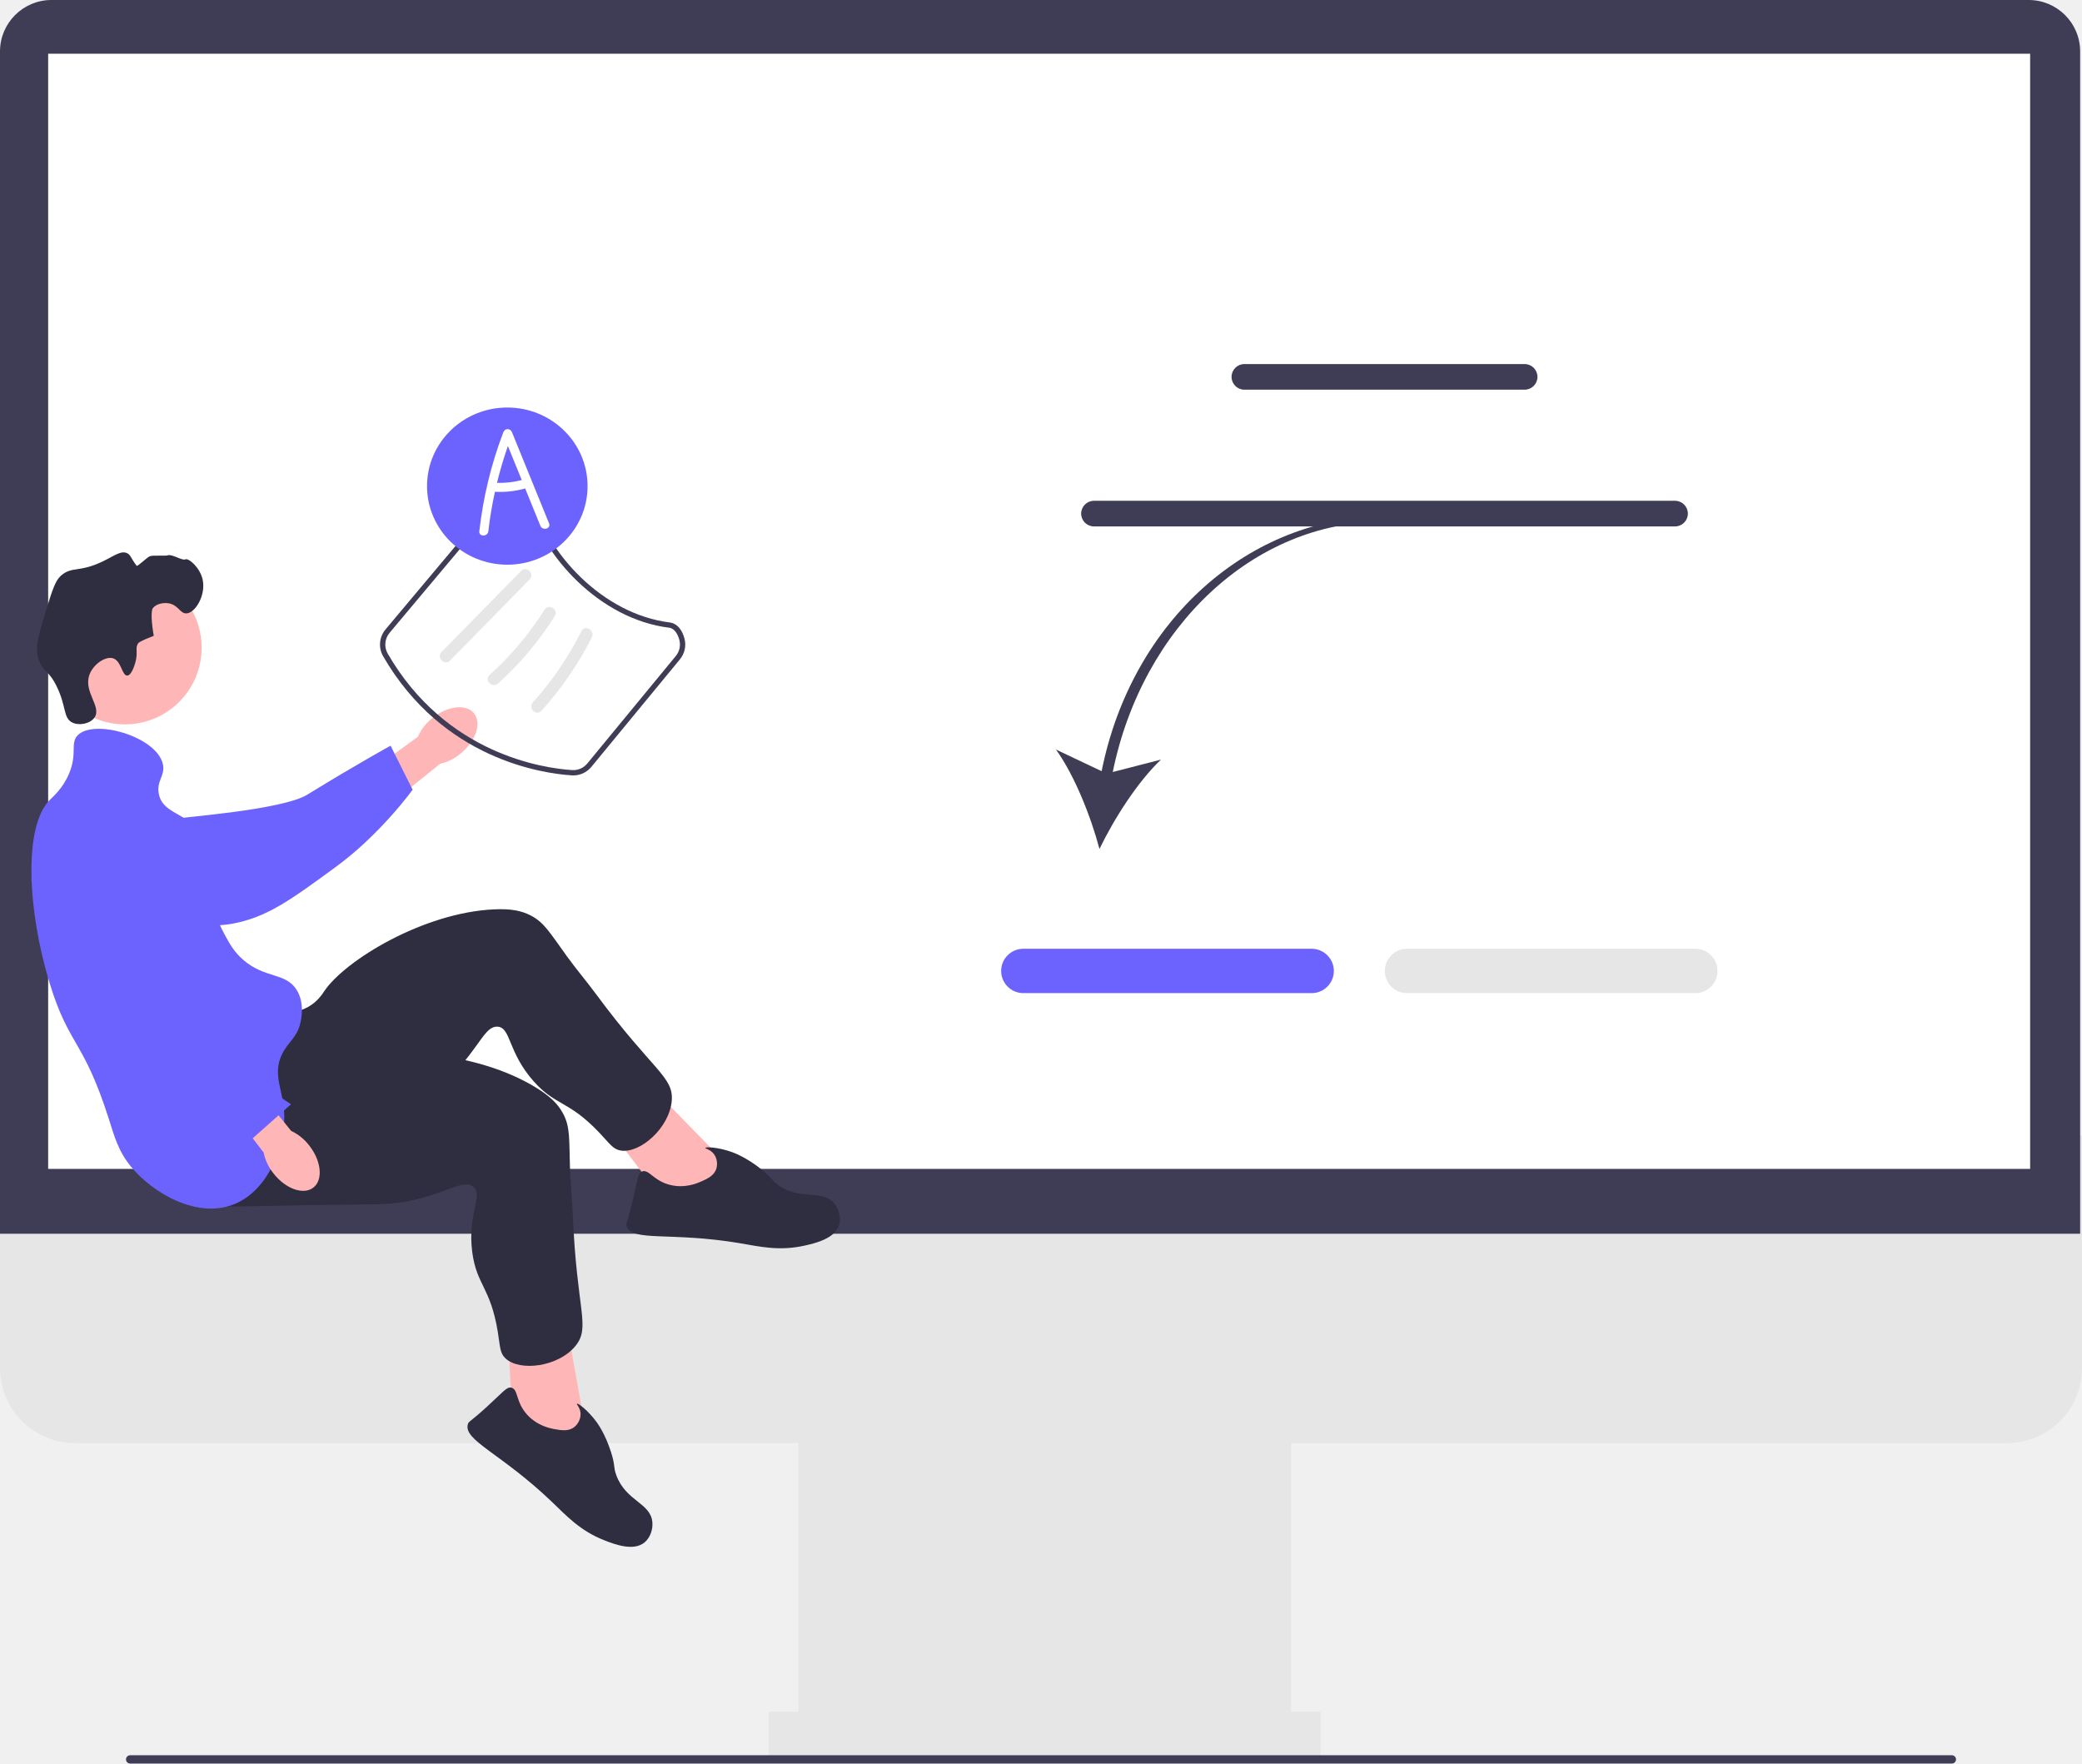
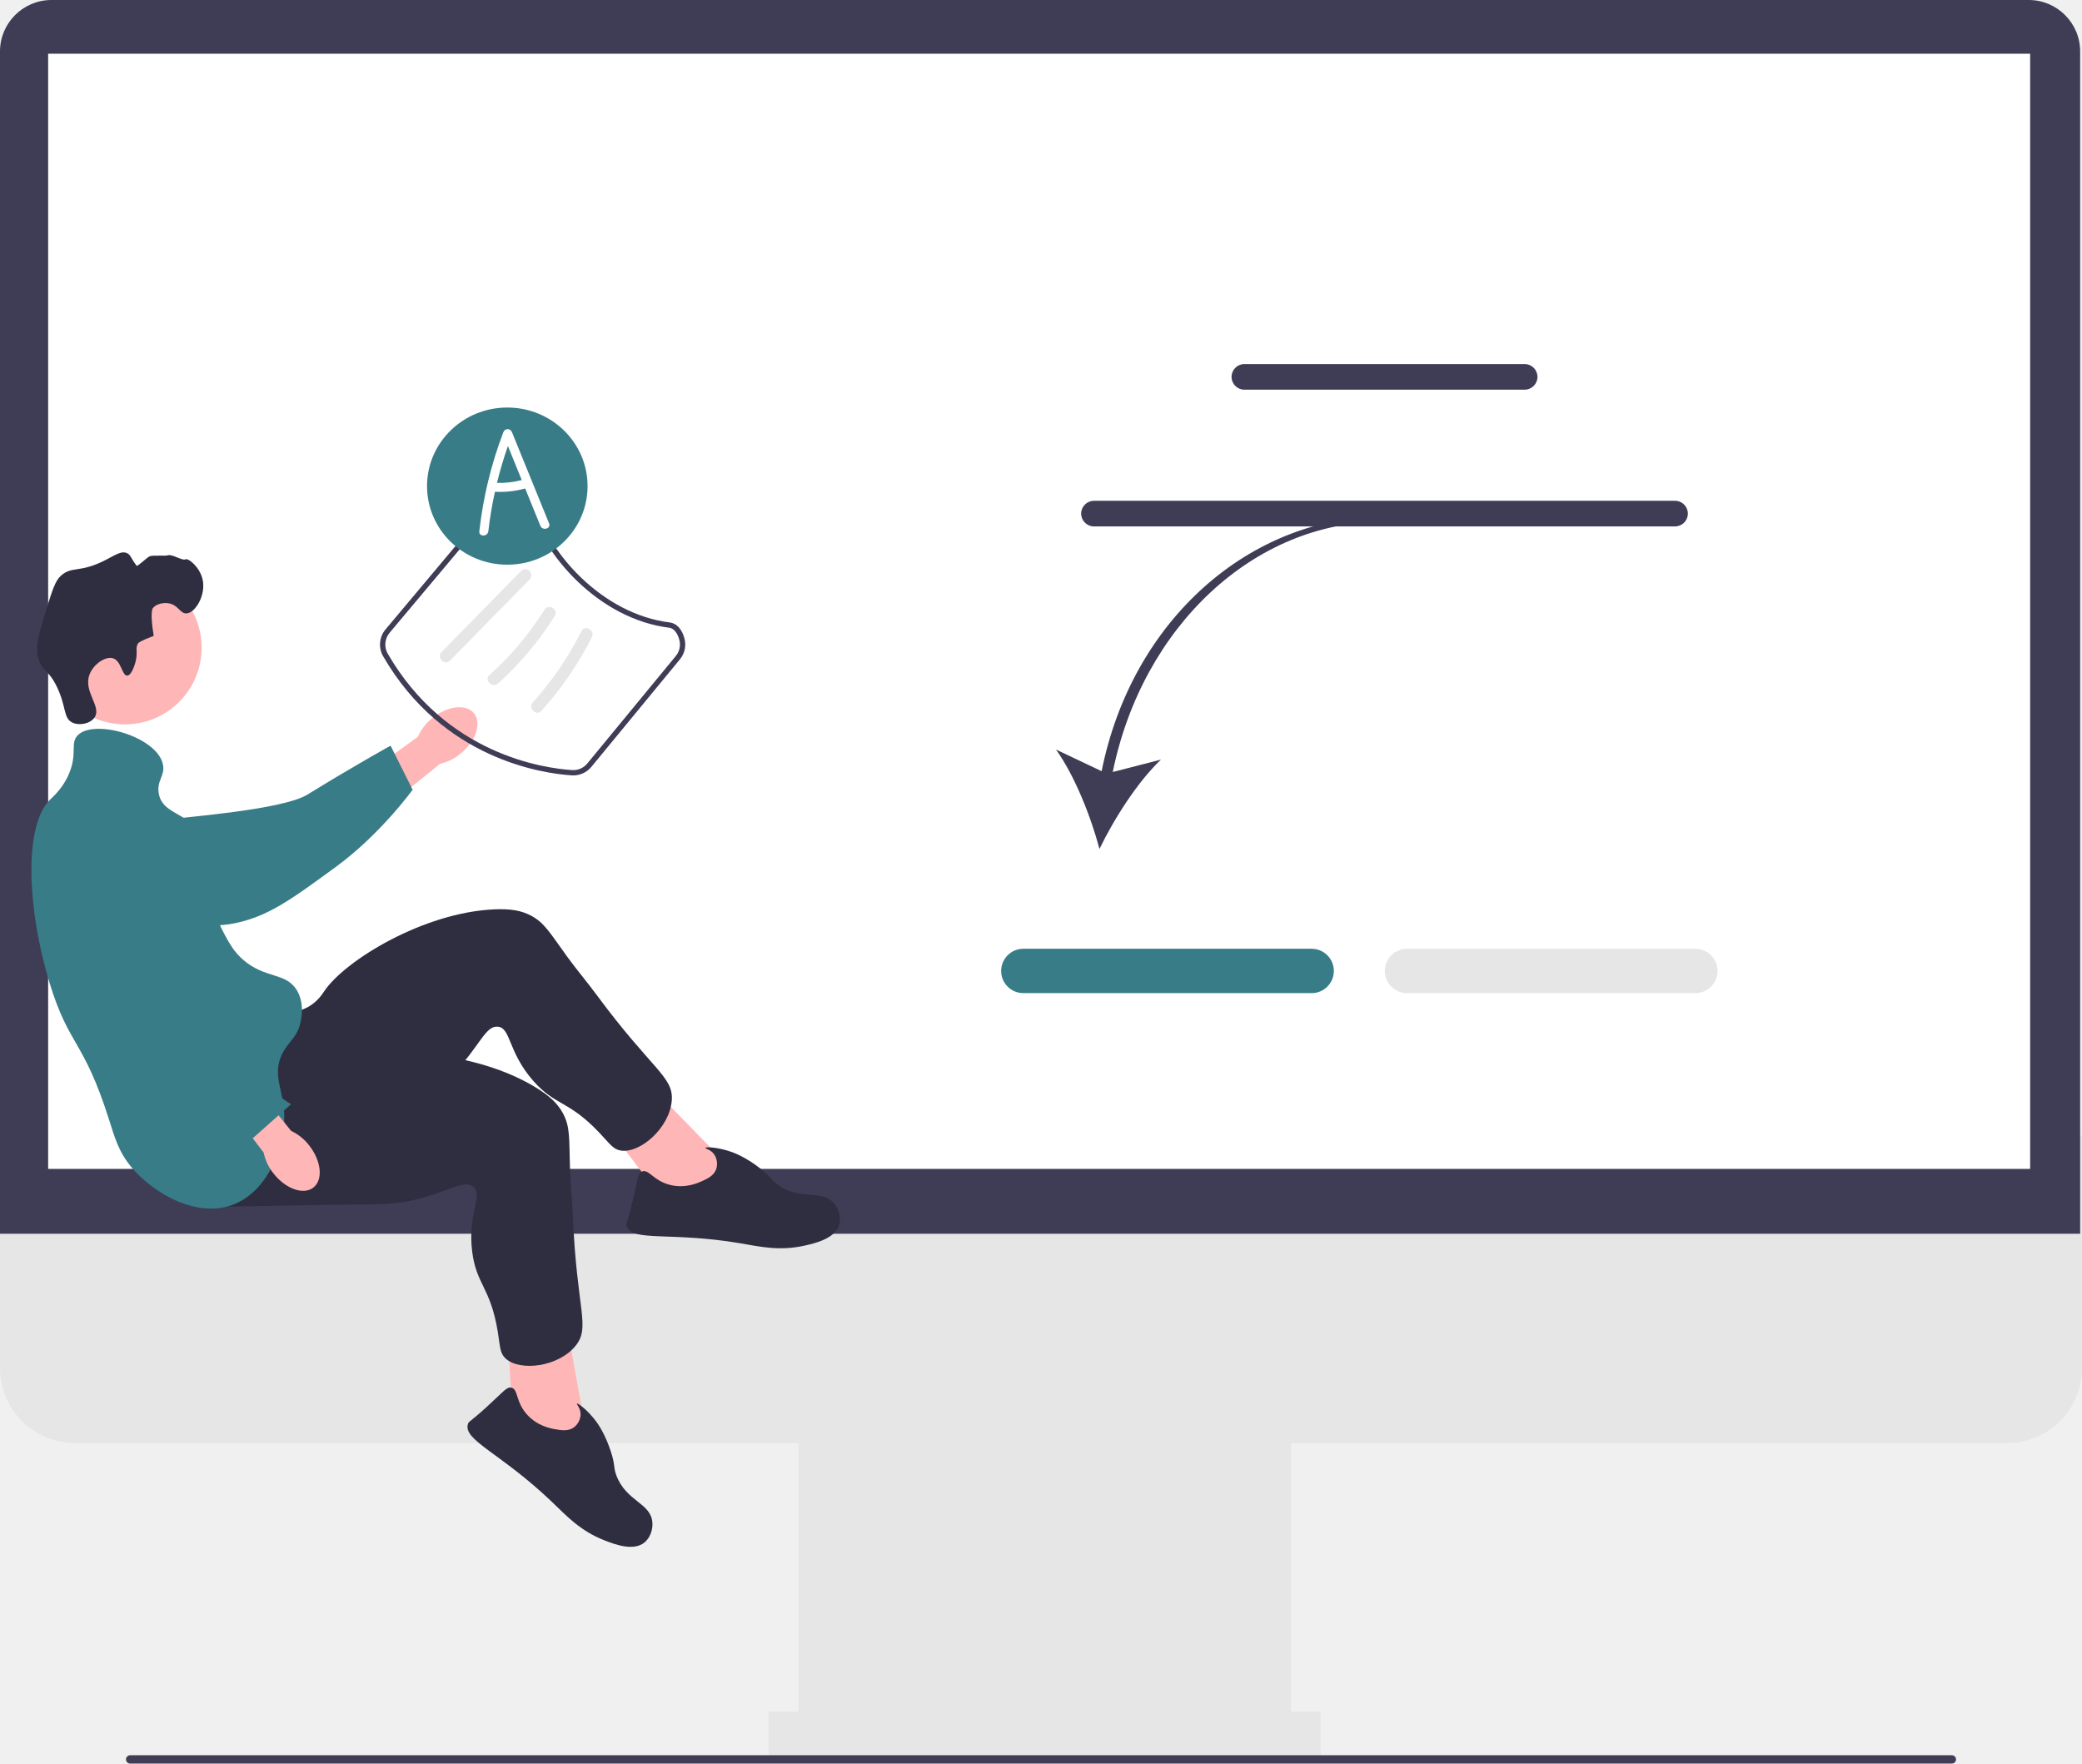
<svg xmlns="http://www.w3.org/2000/svg" width="596.912" height="505.575" viewBox="0 0 596.912 505.575">
  <g>
    <path d="M575.427,413.696H21.485c-11.847,0-21.485-9.638-21.485-21.485v-66.671H596.912v66.671c0,11.847-9.638,21.485-21.485,21.485Z" fill="#e6e6e6" />
    <rect x="228.887" y="402.544" width="141.262" height="100.901" fill="#e6e6e6" />
    <rect x="220.39" y="490.7" width="158.256" height="12.745" fill="#e6e6e6" />
    <path d="M596.381,353.686H0V14.744C0,6.614,6.614,0,14.744,0H581.637c8.13,0,14.744,6.614,14.744,14.744V353.686Z" fill="#3f3d56" />
    <rect x="13.808" y="15.401" width="568.234" height="319.698" fill="#fff" />
  </g>
  <g>
-     <path id="uuid-25324785-d0f2-4f1c-ad19-f4bb5410ff47-480" d="M123.853,205.949c4.349-3.594,9.729-4.263,12.015-1.494,2.287,2.768,.614,7.924-3.737,11.519-1.718,1.46-3.761,2.487-5.958,2.995l-18.62,14.994-6.85-8.888,19.083-13.838c.914-2.062,2.308-3.875,4.066-5.288Z" fill="#ffb6b6" />
-     <path d="M16.233,239.779c-.009-.663-.003-6.447,4.279-10.103,4.919-4.199,11.86-2.5,14.294-1.904,5.624,1.377,6.085,3.79,11.366,6.268,9.88,4.637-2.499,2.264,3.38,.777,2.035-.515,31.312-2.545,38.6-7.031,14.174-8.724,23.831-14.013,23.831-14.013l6.313,12.626s-9.129,12.694-21.977,22.097c-13.179,9.646-19.769,14.469-29.783,16.332-.862,.16-22.072,3.782-39.155-8.981-3.897-2.911-11.036-8.245-11.147-16.07Z" fill="#6c63ff" />
+     <path id="uuid-25324785-d0f2-4f1c-ad19-f4bb5410ff47-172" d="M123.853,205.949c4.349-3.594,9.729-4.263,12.015-1.494,2.287,2.768,.614,7.924-3.737,11.519-1.718,1.46-3.761,2.487-5.958,2.995l-18.62,14.994-6.85-8.888,19.083-13.838c.914-2.062,2.308-3.875,4.066-5.288Z" fill="#ffb6b6" />
+     <path d="M16.233,239.779c-.009-.663-.003-6.447,4.279-10.103,4.919-4.199,11.86-2.5,14.294-1.904,5.624,1.377,6.085,3.79,11.366,6.268,9.88,4.637-2.499,2.264,3.38,.777,2.035-.515,31.312-2.545,38.6-7.031,14.174-8.724,23.831-14.013,23.831-14.013l6.313,12.626s-9.129,12.694-21.977,22.097c-13.179,9.646-19.769,14.469-29.783,16.332-.862,.16-22.072,3.782-39.155-8.981-3.897-2.911-11.036-8.245-11.147-16.07Z" fill="#387c88" />
    <circle cx="35.816" cy="185.675" r="21.993" fill="#ffb6b6" />
    <g>
      <polygon points="208.055 333.43 185.405 310.246 173.714 322.442 190.588 344.671 207.326 346.586 208.055 333.43" fill="#ffb6b6" />
      <path d="M78.726,289.954c1.325,.11,5.535,.953,9.558-1.26,2.746-1.511,4.155-3.757,4.63-4.472,5.901-8.863,28.552-22.684,48.881-23.535,4.604-.193,7.634,.341,10.388,1.776,3.905,2.036,5.464,4.952,10.42,11.783,2.711,3.737,5.71,7.257,8.454,10.97,16.062,21.736,22.151,23.443,21.529,30.411-.691,7.732-9.029,15.067-14.571,14.22-2.27-.347-3.149-1.925-6.181-5.12-8.891-9.368-12.57-7.637-18.9-14.812-7.391-8.377-6.423-15.323-10.279-15.591-3.576-.249-5.095,5.677-12.729,13.548-3.493,3.602-5.98,5.254-13.559,10.511-29.511,20.473-29.982,21.912-35.937,23.544-2.606,.714-21.1,5.785-27.688-2.284-10.31-12.627,14.046-50.682,25.983-49.69Z" fill="#2f2e41" />
      <path d="M201.13,338.669c1.666-.748,3.614-1.623,4.24-3.634,.424-1.361,.18-3.039-.697-4.198-1.011-1.338-2.508-1.514-2.448-1.751,.092-.36,3.632-.22,7.517,1.154,.733,.259,4.055,1.473,8.28,4.772,3.385,2.643,2.93,3.173,5.053,4.697,6.516,4.678,12.628,.991,16.154,5.378,1.361,1.693,1.941,4.097,1.369,6.04-1.15,3.903-6.743,5.246-9.8,5.94-7.362,1.67-12.933,.307-18.752-.674-19.787-3.334-30.904-.298-32.392-4.881-.282-.868,.176-.794,1.702-7.16,1.506-6.284,1.456-8.009,2.739-8.513,1.93-.757,3.227,2.688,8.089,3.867,4.309,1.045,7.865-.552,8.944-1.036Z" fill="#2f2e41" />
    </g>
    <g>
      <polygon points="167.788 409.275 162.065 377.372 145.542 380.899 147.023 408.768 159.798 419.751 167.788 409.275" fill="#ffb6b6" />
      <path d="M85.188,300.678c1.034,.835,4.044,3.897,8.617,4.325,3.121,.292,5.548-.776,6.342-1.1,9.86-4.02,36.364-2.737,53.662,7.974,3.917,2.426,6.125,4.569,7.598,7.303,2.088,3.877,1.741,7.166,2.006,15.601,.145,4.614,.65,9.211,.835,13.824,1.085,27.005,5.165,31.836,.737,37.253-4.913,6.01-15.932,7.397-20.042,3.584-1.683-1.561-1.524-3.361-2.239-7.707-2.097-12.744-6.112-13.378-7.321-22.869-1.411-11.082,3.29-16.286,.25-18.673-2.819-2.214-7.404,1.836-18.141,4.063-4.913,1.019-7.899,.989-17.122,1.084-35.915,.369-37.113,1.295-42.957-.698-2.557-.872-20.707-7.062-21.628-17.438-1.44-16.237,40.082-34.049,49.402-26.526Z" fill="#2f2e41" />
      <path d="M159.116,409.722c1.798,.316,3.901,.687,5.549-.626,1.115-.888,1.855-2.414,1.781-3.865-.086-1.675-1.225-2.661-1.042-2.823,.279-.246,3.128,1.858,5.572,5.176,.461,.626,2.528,3.496,4.172,8.598,1.317,4.088,.643,4.27,1.543,6.723,2.765,7.53,9.893,7.911,10.347,13.521,.175,2.165-.694,4.48-2.26,5.767-3.143,2.584-8.525,.555-11.444-.588-7.029-2.752-10.874-7.009-15.138-11.087-14.5-13.87-25.404-17.6-24.062-22.228,.254-.876,.591-.558,5.429-4.969,4.775-4.354,5.703-5.81,7.046-5.506,2.023,.457,1.16,4.036,4.522,7.742,2.979,3.284,6.818,3.96,7.983,4.165Z" fill="#2f2e41" />
    </g>
    <path d="M38.815,189.879c.856-3.063-.219-4.179,.877-5.554,0-0,.441-.553,4.384-2.046h0c-1.163-6.75-.292-7.892-.292-7.892,1.004-1.316,3.015-1.634,4.384-1.461,2.896,.364,3.408,2.982,5.261,2.923,2.56-.081,5.63-5.205,4.677-9.646-.777-3.622-4.129-6.313-4.969-5.846-.833,.463-3.832-1.578-4.969-1.169-.777,.279-4.432-.092-5.261,.292-.905,.42-3.498,3.035-3.745,2.705-1.722-2.289-1.686-3.089-2.685-3.582-1.771-.874-3.696,.742-7.015,2.338-6.83,3.285-8.829,1.325-11.984,4.092-1.594,1.398-2.448,4.069-4.092,9.353-2.299,7.391-3.449,11.086-2.338,14.615,1.132,3.598,2.8,2.815,5.261,7.892,2.74,5.651,1.796,8.936,4.384,10.23,2.001,1,5.216,.364,6.43-1.461,2.079-3.125-3.294-7.352-1.461-12.276,1.125-3.023,4.595-5.315,6.723-4.677,2.406,.722,2.583,5.036,4.092,4.969,1.292-.057,2.189-3.266,2.338-3.8Z" fill="#2f2e41" />
-     <path d="M22.154,210.924c4.5-5.046,22.832,.177,24.553,8.184,.708,3.294-1.905,4.684-1.169,8.476,1.076,5.547,7.169,5.169,11.692,10.815,6.421,8.016-.194,15.852,7.015,29.229,1.54,2.859,2.839,5.268,5.554,7.6,6.23,5.351,12.027,3.516,15.199,8.476,2.372,3.71,1.397,8.282,1.169,9.353-.936,4.392-3.473,5.462-5.261,9.061-2.975,5.988,.393,10.384,.585,17.538,.239,8.951-4.517,21.358-14.03,25.429-10.687,4.574-23.577-3.001-29.814-10.523-3.722-4.488-4.802-8.628-6.43-13.738-7.277-22.837-11.388-20.772-16.953-38.875-6.362-20.695-7.612-44.941,0-52.613,1.009-1.017,3.786-3.367,5.554-7.6,2.379-5.695,.324-8.556,2.338-10.815Z" fill="#6c63ff" />
+     <path d="M22.154,210.924c4.5-5.046,22.832,.177,24.553,8.184,.708,3.294-1.905,4.684-1.169,8.476,1.076,5.547,7.169,5.169,11.692,10.815,6.421,8.016-.194,15.852,7.015,29.229,1.54,2.859,2.839,5.268,5.554,7.6,6.23,5.351,12.027,3.516,15.199,8.476,2.372,3.71,1.397,8.282,1.169,9.353-.936,4.392-3.473,5.462-5.261,9.061-2.975,5.988,.393,10.384,.585,17.538,.239,8.951-4.517,21.358-14.03,25.429-10.687,4.574-23.577-3.001-29.814-10.523-3.722-4.488-4.802-8.628-6.43-13.738-7.277-22.837-11.388-20.772-16.953-38.875-6.362-20.695-7.612-44.941,0-52.613,1.009-1.017,3.786-3.367,5.554-7.6,2.379-5.695,.324-8.556,2.338-10.815Z" fill="#387c88" />
    <g>
-       <path id="uuid-91308677-eda7-42a2-9f2e-a07e84038198-481" d="M88.653,328.391c3.489,4.433,4.03,9.827,1.208,12.047-2.822,2.22-7.937,.426-11.427-4.01-1.418-1.753-2.396-3.819-2.852-6.028l-14.547-18.971,7.517-5.733,14.911,18.503c2.04,.962,3.819,2.4,5.19,4.191Z" fill="#ffb6b6" />
-       <path d="M35.377,230.155c.647-.145,6.311-1.319,10.763,2.127,5.115,3.959,4.867,11.1,4.78,13.605-.201,5.786-2.468,6.73-3.817,12.406-2.524,10.619,2.283,20.487,4.938,25.939,.919,1.887,3.872,7.662,9.75,13.881,11.432,12.095,21.632,18.46,21.632,18.46l-10.958,9.74s-17.455-5.32-29.282-15.979c-12.132-10.934-30.789-49.619-34.657-59.043-.333-.812,4.385,12.382,13.393-6.946,2.055-4.409,5.82-12.486,13.457-14.192Z" fill="#6c63ff" />
+       <path id="uuid-91308677-eda7-42a2-9f2e-a07e84038198-173" d="M88.653,328.391c3.489,4.433,4.03,9.827,1.208,12.047-2.822,2.22-7.937,.426-11.427-4.01-1.418-1.753-2.396-3.819-2.852-6.028l-14.547-18.971,7.517-5.733,14.911,18.503c2.04,.962,3.819,2.4,5.19,4.191Z" fill="#ffb6b6" />
+       <path d="M35.377,230.155c.647-.145,6.311-1.319,10.763,2.127,5.115,3.959,4.867,11.1,4.78,13.605-.201,5.786-2.468,6.73-3.817,12.406-2.524,10.619,2.283,20.487,4.938,25.939,.919,1.887,3.872,7.662,9.75,13.881,11.432,12.095,21.632,18.46,21.632,18.46l-10.958,9.74s-17.455-5.32-29.282-15.979c-12.132-10.934-30.789-49.619-34.657-59.043-.333-.812,4.385,12.382,13.393-6.946,2.055-4.409,5.82-12.486,13.457-14.192Z" fill="#387c88" />
    </g>
  </g>
  <g>
    <path d="M315.838,221.081l-13.084-6.198c5.366,7.489,9.99,19.185,12.466,28.493,4.191-8.67,10.948-19.278,17.636-25.614l-13.828,3.557c8.521-41.76,40.569-71.739,77.27-71.739l.52-1.508c-38.334,0-72.28,29.564-80.98,73.01Z" fill="#3f3d56" />
-     <path d="M376.057,284.71h-82.668c-3.506,0-6.359-2.853-6.359-6.359s2.853-6.359,6.359-6.359h82.668c3.506,0,6.359,2.853,6.359,6.359s-2.853,6.359-6.359,6.359Z" fill="#6c63ff" />
+     <path d="M376.057,284.71h-82.668c-3.506,0-6.359-2.853-6.359-6.359s2.853-6.359,6.359-6.359h82.668c3.506,0,6.359,2.853,6.359,6.359s-2.853,6.359-6.359,6.359Z" fill="#387c88" />
    <path d="M486.057,284.71h-82.668c-3.506,0-6.359-2.853-6.359-6.359s2.853-6.359,6.359-6.359h82.668c3.506,0,6.359,2.853,6.359,6.359s-2.853,6.359-6.359,6.359Z" fill="#e6e6e6" />
  </g>
  <g>
    <path d="M437.118,111.717h-80.357c-2.026,0-3.674-1.648-3.674-3.674s1.648-3.674,3.674-3.674h80.357c2.026,0,3.674,1.648,3.674,3.674s-1.648,3.674-3.674,3.674Z" fill="#3f3d56" />
    <path d="M480.239,150.915h-166.598c-2.026,0-3.674-1.648-3.674-3.674s1.648-3.674,3.674-3.674h166.598c2.026,0,3.674,1.648,3.674,3.674,0,2.026-1.648,3.674-3.674,3.674Z" fill="#3f3d56" />
  </g>
  <path d="M36.121,504.385c0,.66,.53,1.19,1.19,1.19H559.601c.66,0,1.19-.53,1.19-1.19,0-.66-.53-1.19-1.19-1.19H37.311c-.66,0-1.19,.53-1.19,1.19Z" fill="#3f3d56" />
  <path d="M164.369,222.297c-.142,0-.283-.005-.425-.014-8.369-.537-37.005-4.589-54.1-34.148-1.409-2.434-1.131-5.528,.69-7.698l31.66-37.722c1.295-1.543,3.295-2.431,5.32-2.407,1.4,.033,4.715,.387,5.358,2.942,3.803,15.097,19.863,32.847,39.177,35.2,1.958,.238,3.529,1.984,4.204,4.672,.526,2.092,.04,4.248-1.335,5.916l-25.362,30.798c-1.288,1.564-3.179,2.461-5.188,2.461Zm-16.976-80.472c-1.547,0-3.052,.693-4.036,1.865l-31.66,37.722c-1.413,1.683-1.629,4.079-.54,5.962,16.719,28.907,44.705,32.868,52.884,33.393,1.67,.112,3.274-.6,4.343-1.897l25.363-30.798c1.065-1.292,1.441-2.961,1.034-4.581-.398-1.586-1.373-3.347-2.916-3.535-19.952-2.43-36.54-20.753-40.466-36.335-.318-1.262-2.232-1.755-3.918-1.795-.03-.001-.06-.001-.09-.001Z" fill="#3f3d56" />
  <path d="M129.03,189.376l22.826-23.273c1.56-1.591-.884-4.039-2.446-2.446l-22.826,23.273c-1.56,1.591,.884,4.039,2.446,2.446h0Z" fill="#e6e6e6" />
  <path d="M142.806,195.933c6.3-5.646,11.774-12.184,16.256-19.358,1.183-1.894-1.809-3.632-2.987-1.746-4.334,6.935-9.626,13.199-15.715,18.657-1.661,1.489,.792,3.929,2.446,2.446h0Z" fill="#e6e6e6" />
  <path d="M155.223,203.784c5.736-6.353,10.618-13.444,14.461-21.093,.997-1.984-1.986-3.738-2.987-1.746-3.714,7.39-8.378,14.253-13.92,20.393-1.489,1.649,.951,4.103,2.446,2.446h0Z" fill="#e6e6e6" />
  <g>
-     <ellipse cx="145.443" cy="139.357" rx="23.013" ry="22.528" fill="#6c63ff" />
+     <ellipse cx="145.443" cy="139.357" rx="23.013" ry="22.528" fill="#387c88" />
    <path d="M157.417,150.043c-3.539-8.702-7.079-17.403-10.618-26.105-.489-1.202-2.02-1.244-2.497,0-3.497,9.123-5.782,18.643-6.881,28.349-.187,1.653,2.404,1.64,2.59,0,.43-3.798,1.068-7.568,1.888-11.298,2.916,.153,5.857-.174,8.671-.953,1.45,3.565,2.9,7.13,4.35,10.696,.62,1.523,3.126,.857,2.497-.688Zm-14.931-11.614c.872-3.57,1.918-7.098,3.131-10.57l3.969,9.758c-2.325,.61-4.702,.882-7.1,.811Z" fill="#fff" />
  </g>
</svg>
